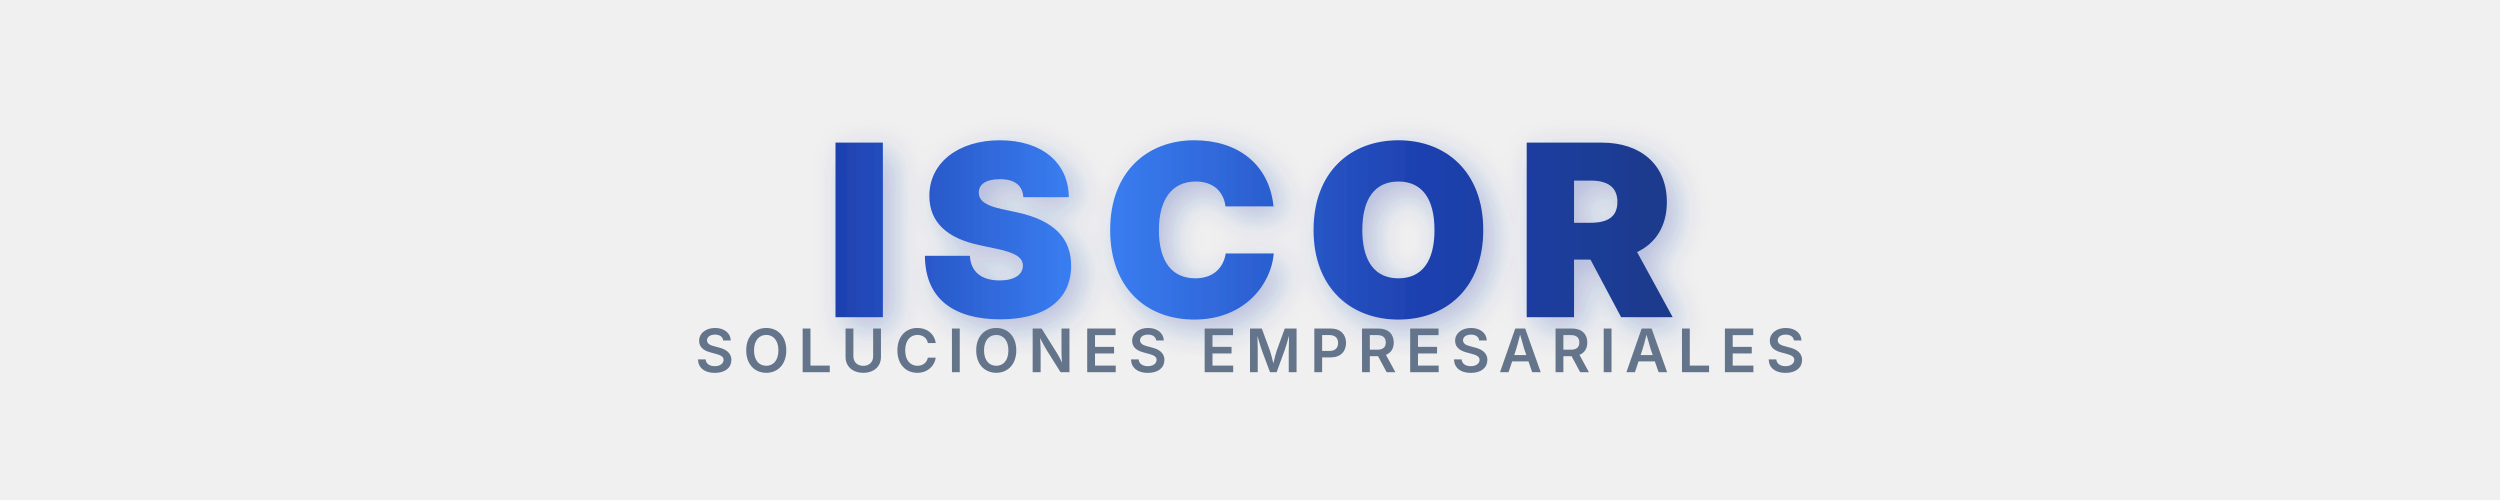
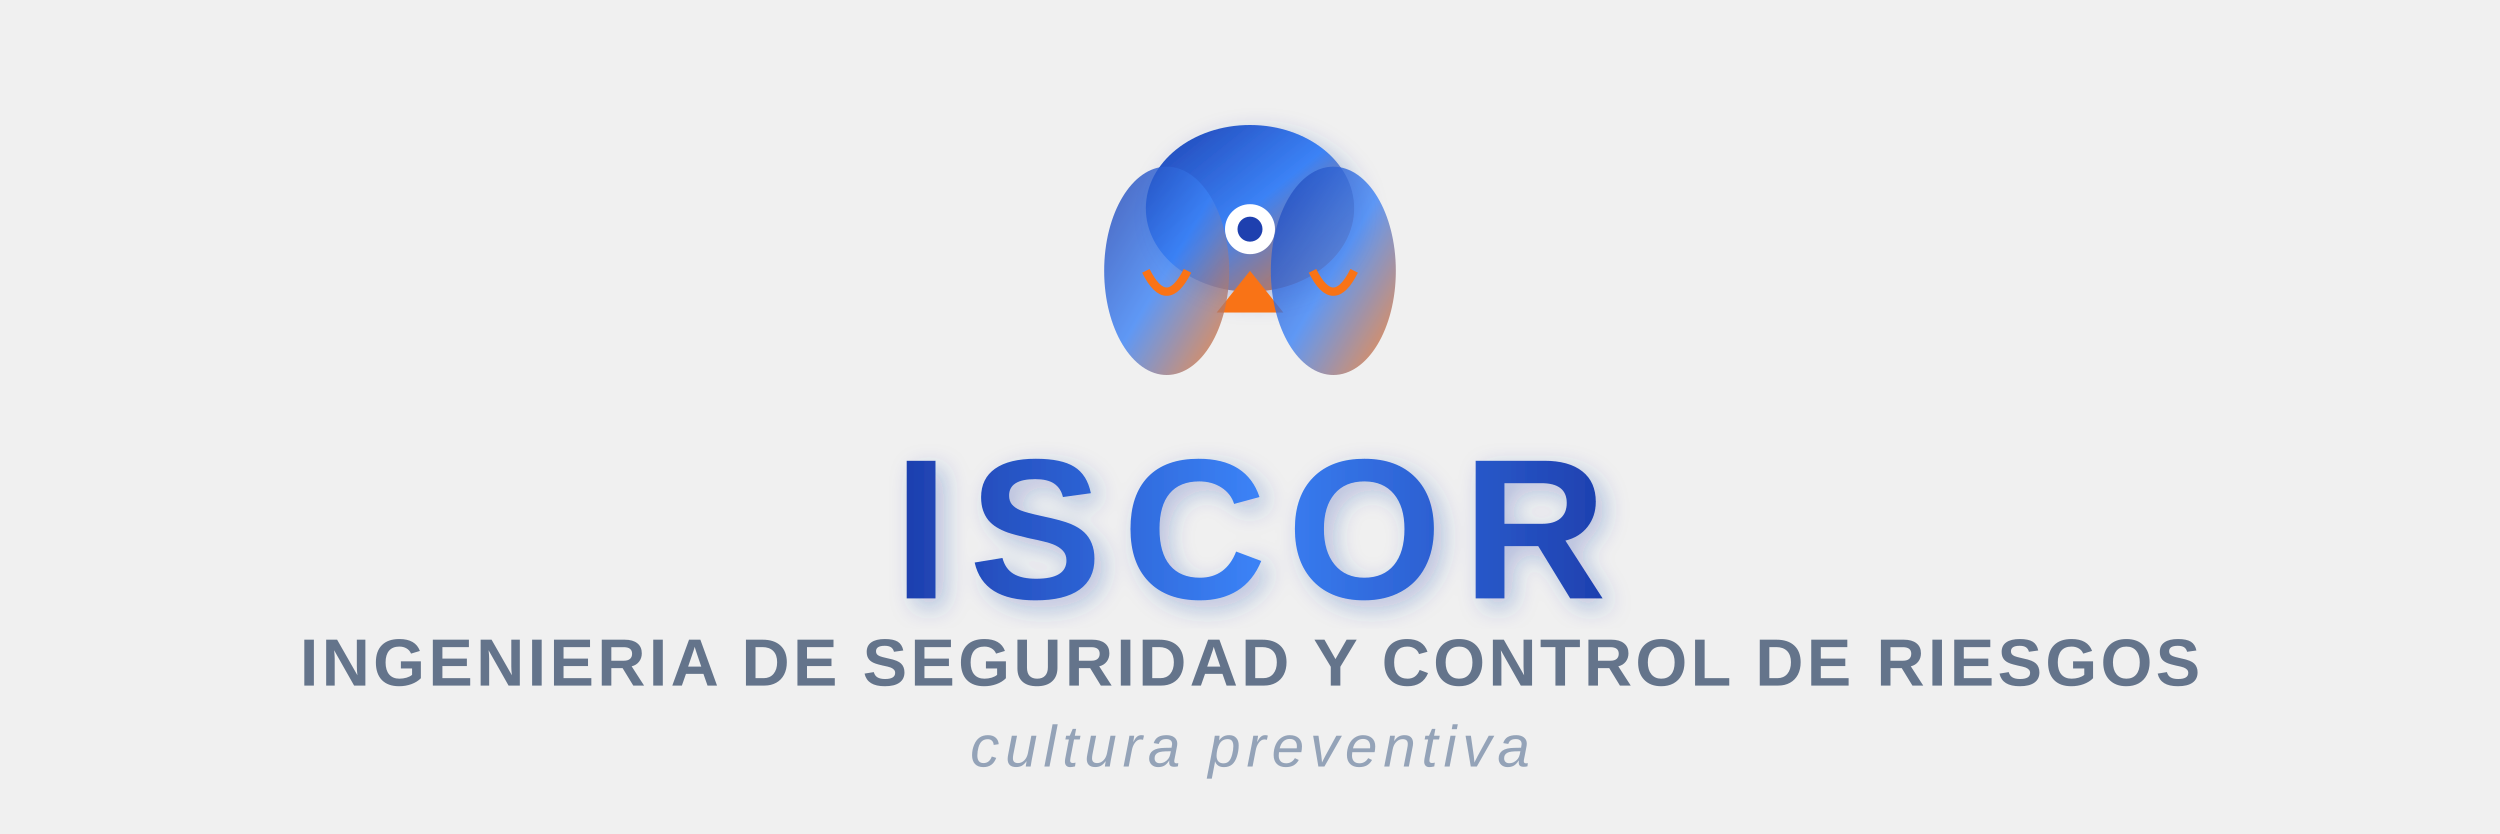
- <svg xmlns="http://www.w3.org/2000/svg" viewBox="0 0 500 100" width="500" height="100">
+ <svg xmlns="http://www.w3.org/2000/svg" viewBox="0 0 600 200" width="600" height="200">
  <defs>
-     <linearGradient id="iscorGradient" x1="0%" y1="0%" x2="100%" y2="0%">
+     <linearGradient id="eagleGradient" x1="0%" y1="0%" x2="100%" y2="100%">
      <stop offset="0%" stop-color="#1e40af" />
-       <stop offset="30%" stop-color="#3b82f6" />
-       <stop offset="70%" stop-color="#1e40af" />
-       <stop offset="100%" stop-color="#1e3a8a" />
+       <stop offset="50%" stop-color="#3b82f6" />
+       <stop offset="100%" stop-color="#f97316" />
+     </linearGradient>
+     <linearGradient id="textGradient" x1="0%" y1="0%" x2="100%" y2="0%">
+       <stop offset="0%" stop-color="#1e40af" />
+       <stop offset="50%" stop-color="#3b82f6" />
+       <stop offset="100%" stop-color="#1e40af" />
    </linearGradient>
    <filter id="shadow" x="-20%" y="-20%" width="140%" height="140%">
      <feDropShadow dx="2" dy="2" stdDeviation="3" flood-color="#1e40af" flood-opacity="0.3" />
    </filter>
  </defs>
-   <text x="250" y="45" text-anchor="middle" dominant-baseline="middle" font-family="system-ui, -apple-system, sans-serif" font-size="48" font-weight="900" letter-spacing="0.1em" fill="url(#iscorGradient)" filter="url(#shadow)">
+   <g transform="translate(300, 60)">
+     <ellipse cx="0" cy="-10" rx="25" ry="20" fill="url(#eagleGradient)" filter="url(#shadow)" />
+     <path d="M 0,5 L -8,15 L 8,15 Z" fill="#f97316" />
+     <circle cx="0" cy="-5" r="6" fill="white" />
+     <circle cx="0" cy="-5" r="3" fill="#1e40af" />
+     <ellipse cx="-20" cy="5" rx="15" ry="25" fill="url(#eagleGradient)" opacity="0.8" />
+     <ellipse cx="20" cy="5" rx="15" ry="25" fill="url(#eagleGradient)" opacity="0.8" />
+     <path d="M -25,5 Q -20,15 -15,5" stroke="#f97316" stroke-width="2" fill="none" />
+     <path d="M 25,5 Q 20,15 15,5" stroke="#f97316" stroke-width="2" fill="none" />
+   </g>
+   <text x="300" y="130" text-anchor="middle" dominant-baseline="middle" font-family="Arial, sans-serif" font-size="48" font-weight="bold" letter-spacing="0.1em" fill="url(#textGradient)" filter="url(#shadow)">
    ISCOR
  </text>
-   <text x="250" y="70" text-anchor="middle" dominant-baseline="middle" font-family="system-ui, -apple-system, sans-serif" font-size="12" font-weight="600" letter-spacing="0.15em" fill="#64748b">
-     SOLUCIONES EMPRESARIALES
+   <text x="300" y="160" text-anchor="middle" dominant-baseline="middle" font-family="Arial, sans-serif" font-size="16" font-weight="600" letter-spacing="0.05em" fill="#64748b">
+     INGENIERIA DE SEGURIDAD Y CONTROL DE RIESGOS
  </text>
-   <line x1="150" y1="80" x2="350" y2="80" stroke="url(#iscorGradient)" stroke-width="2" opacity="0.6" />
+   <text x="300" y="180" text-anchor="middle" dominant-baseline="middle" font-family="Arial, sans-serif" font-size="14" font-weight="500" letter-spacing="0.1em" fill="#94a3b8" font-style="italic">
+     cultura preventiva
+   </text>
+   <line x1="150" y1="140" x2="450" y2="140" stroke="url(#textGradient)" stroke-width="1" opacity="0.6" />
+   <line x1="200" y1="190" x2="400" y2="190" stroke="url(#eagleGradient)" stroke-width="1" opacity="0.4" />
</svg>
